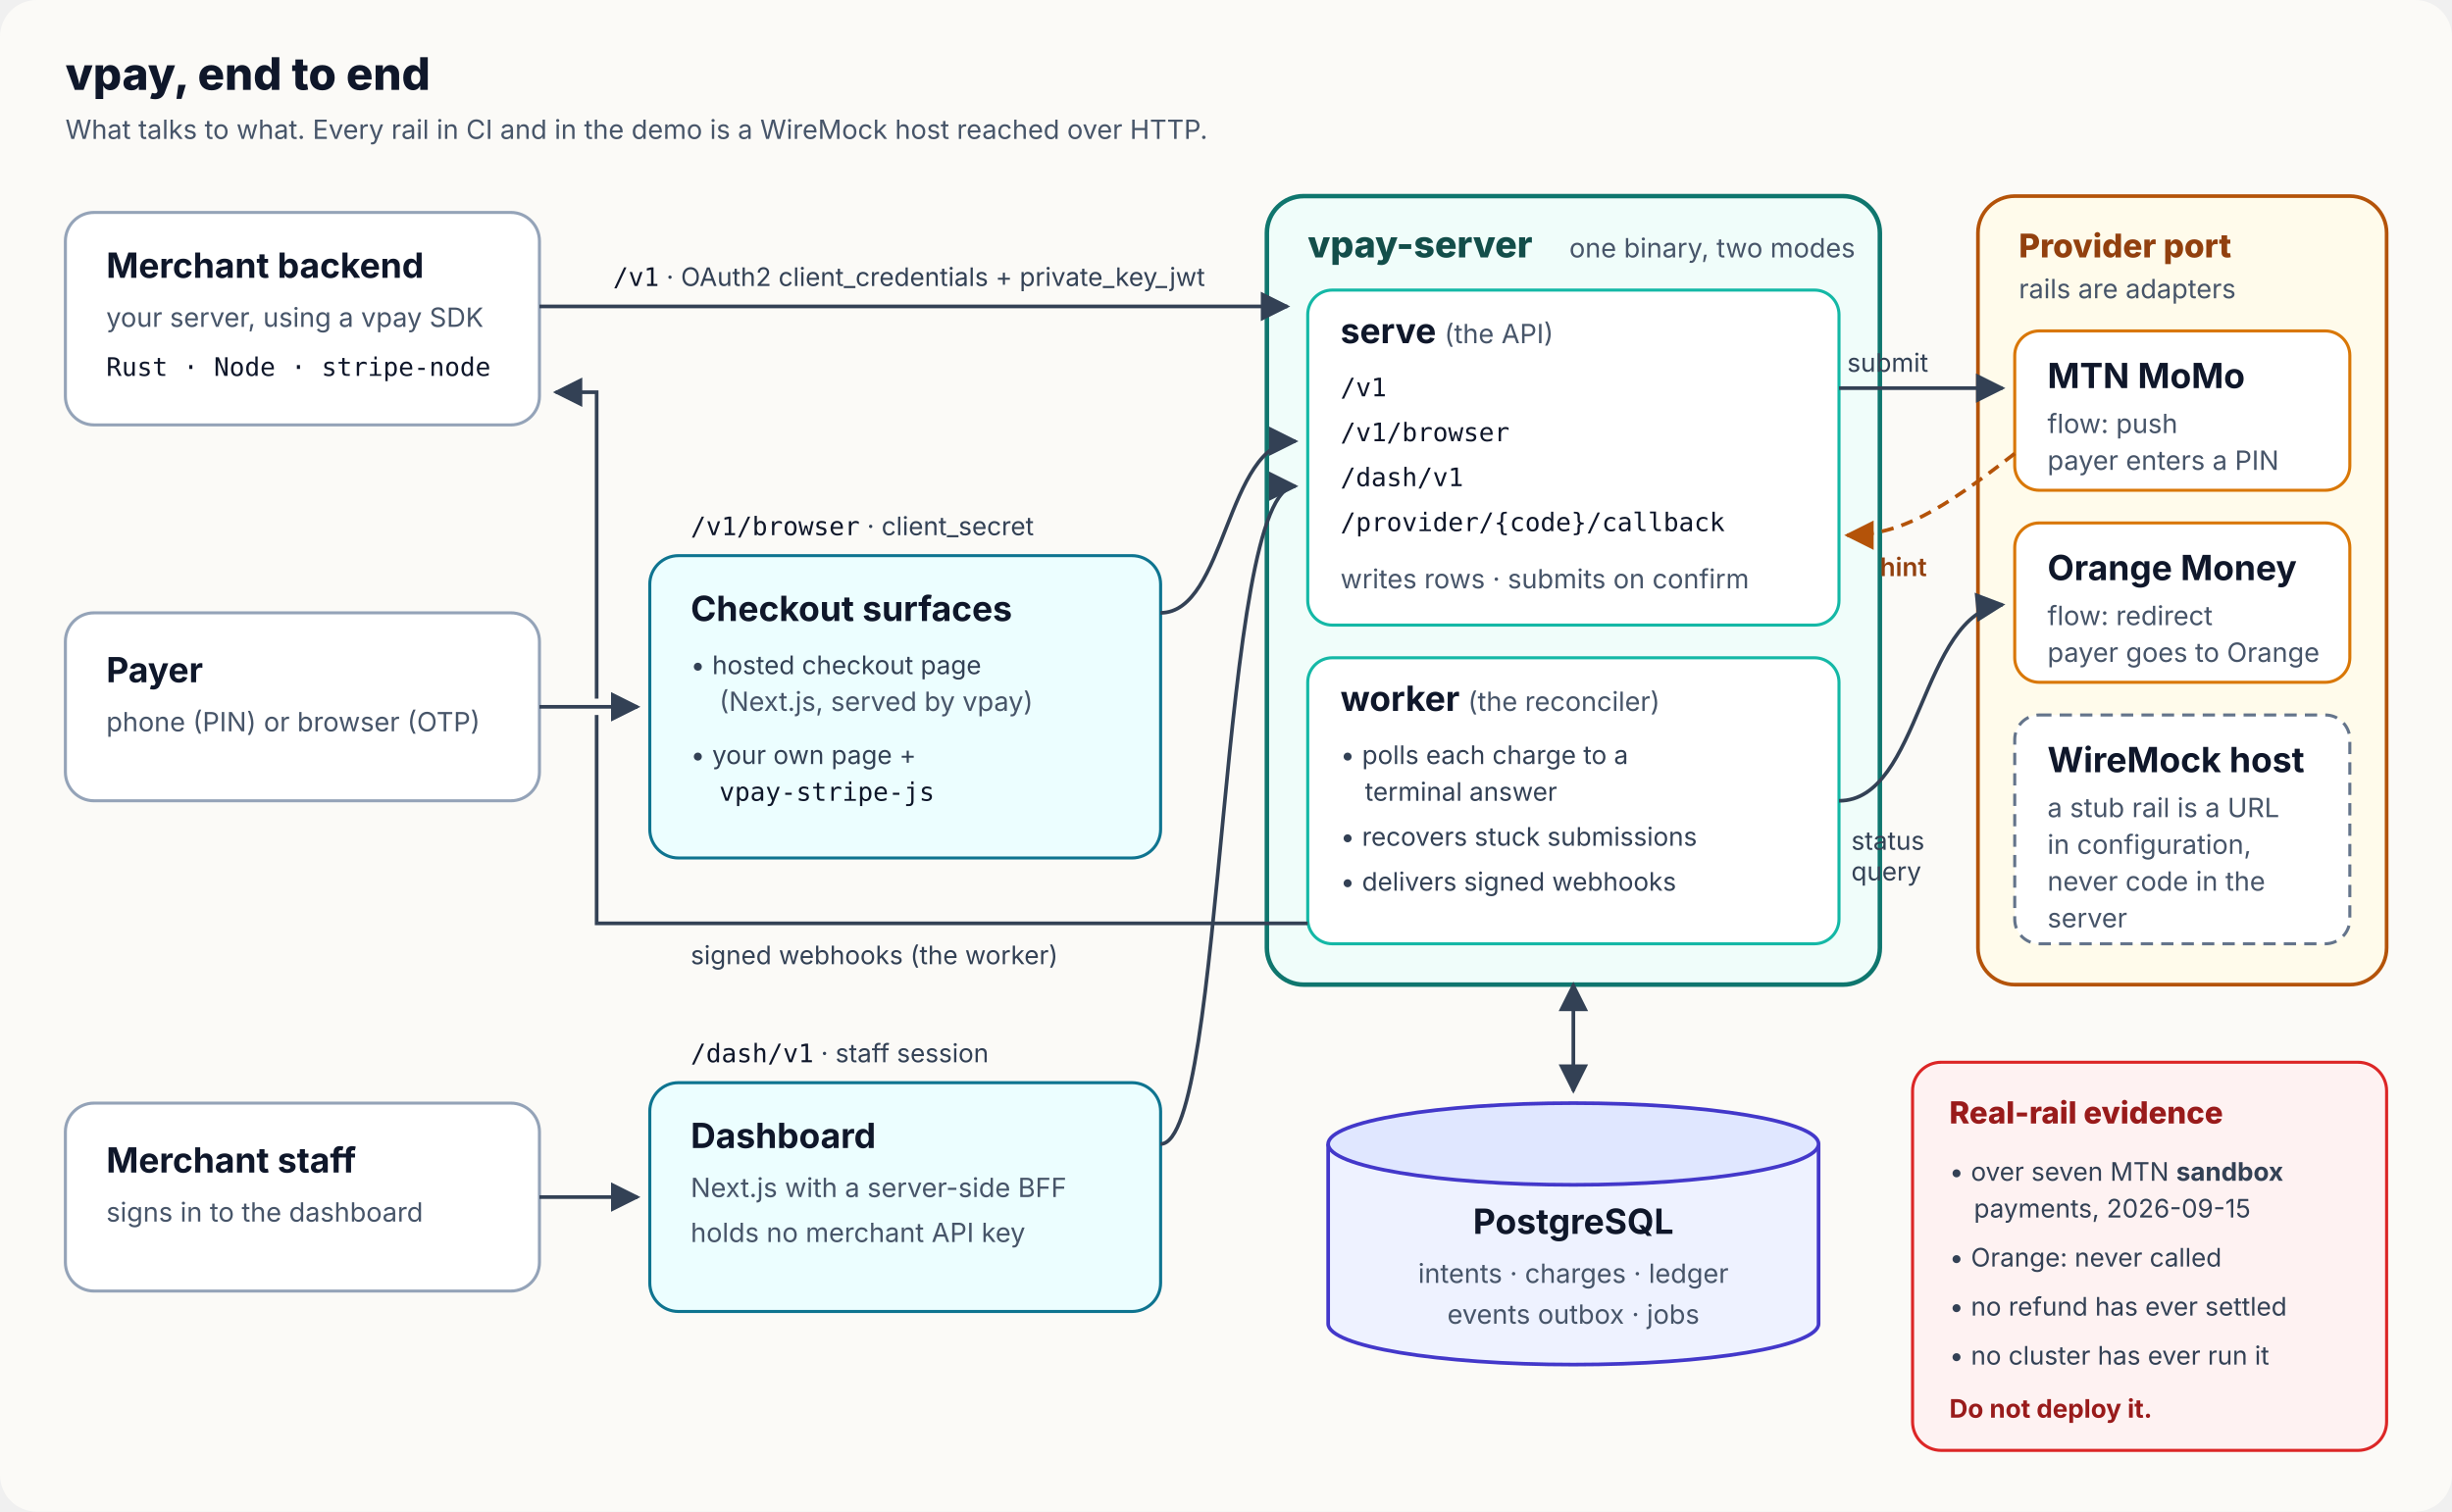
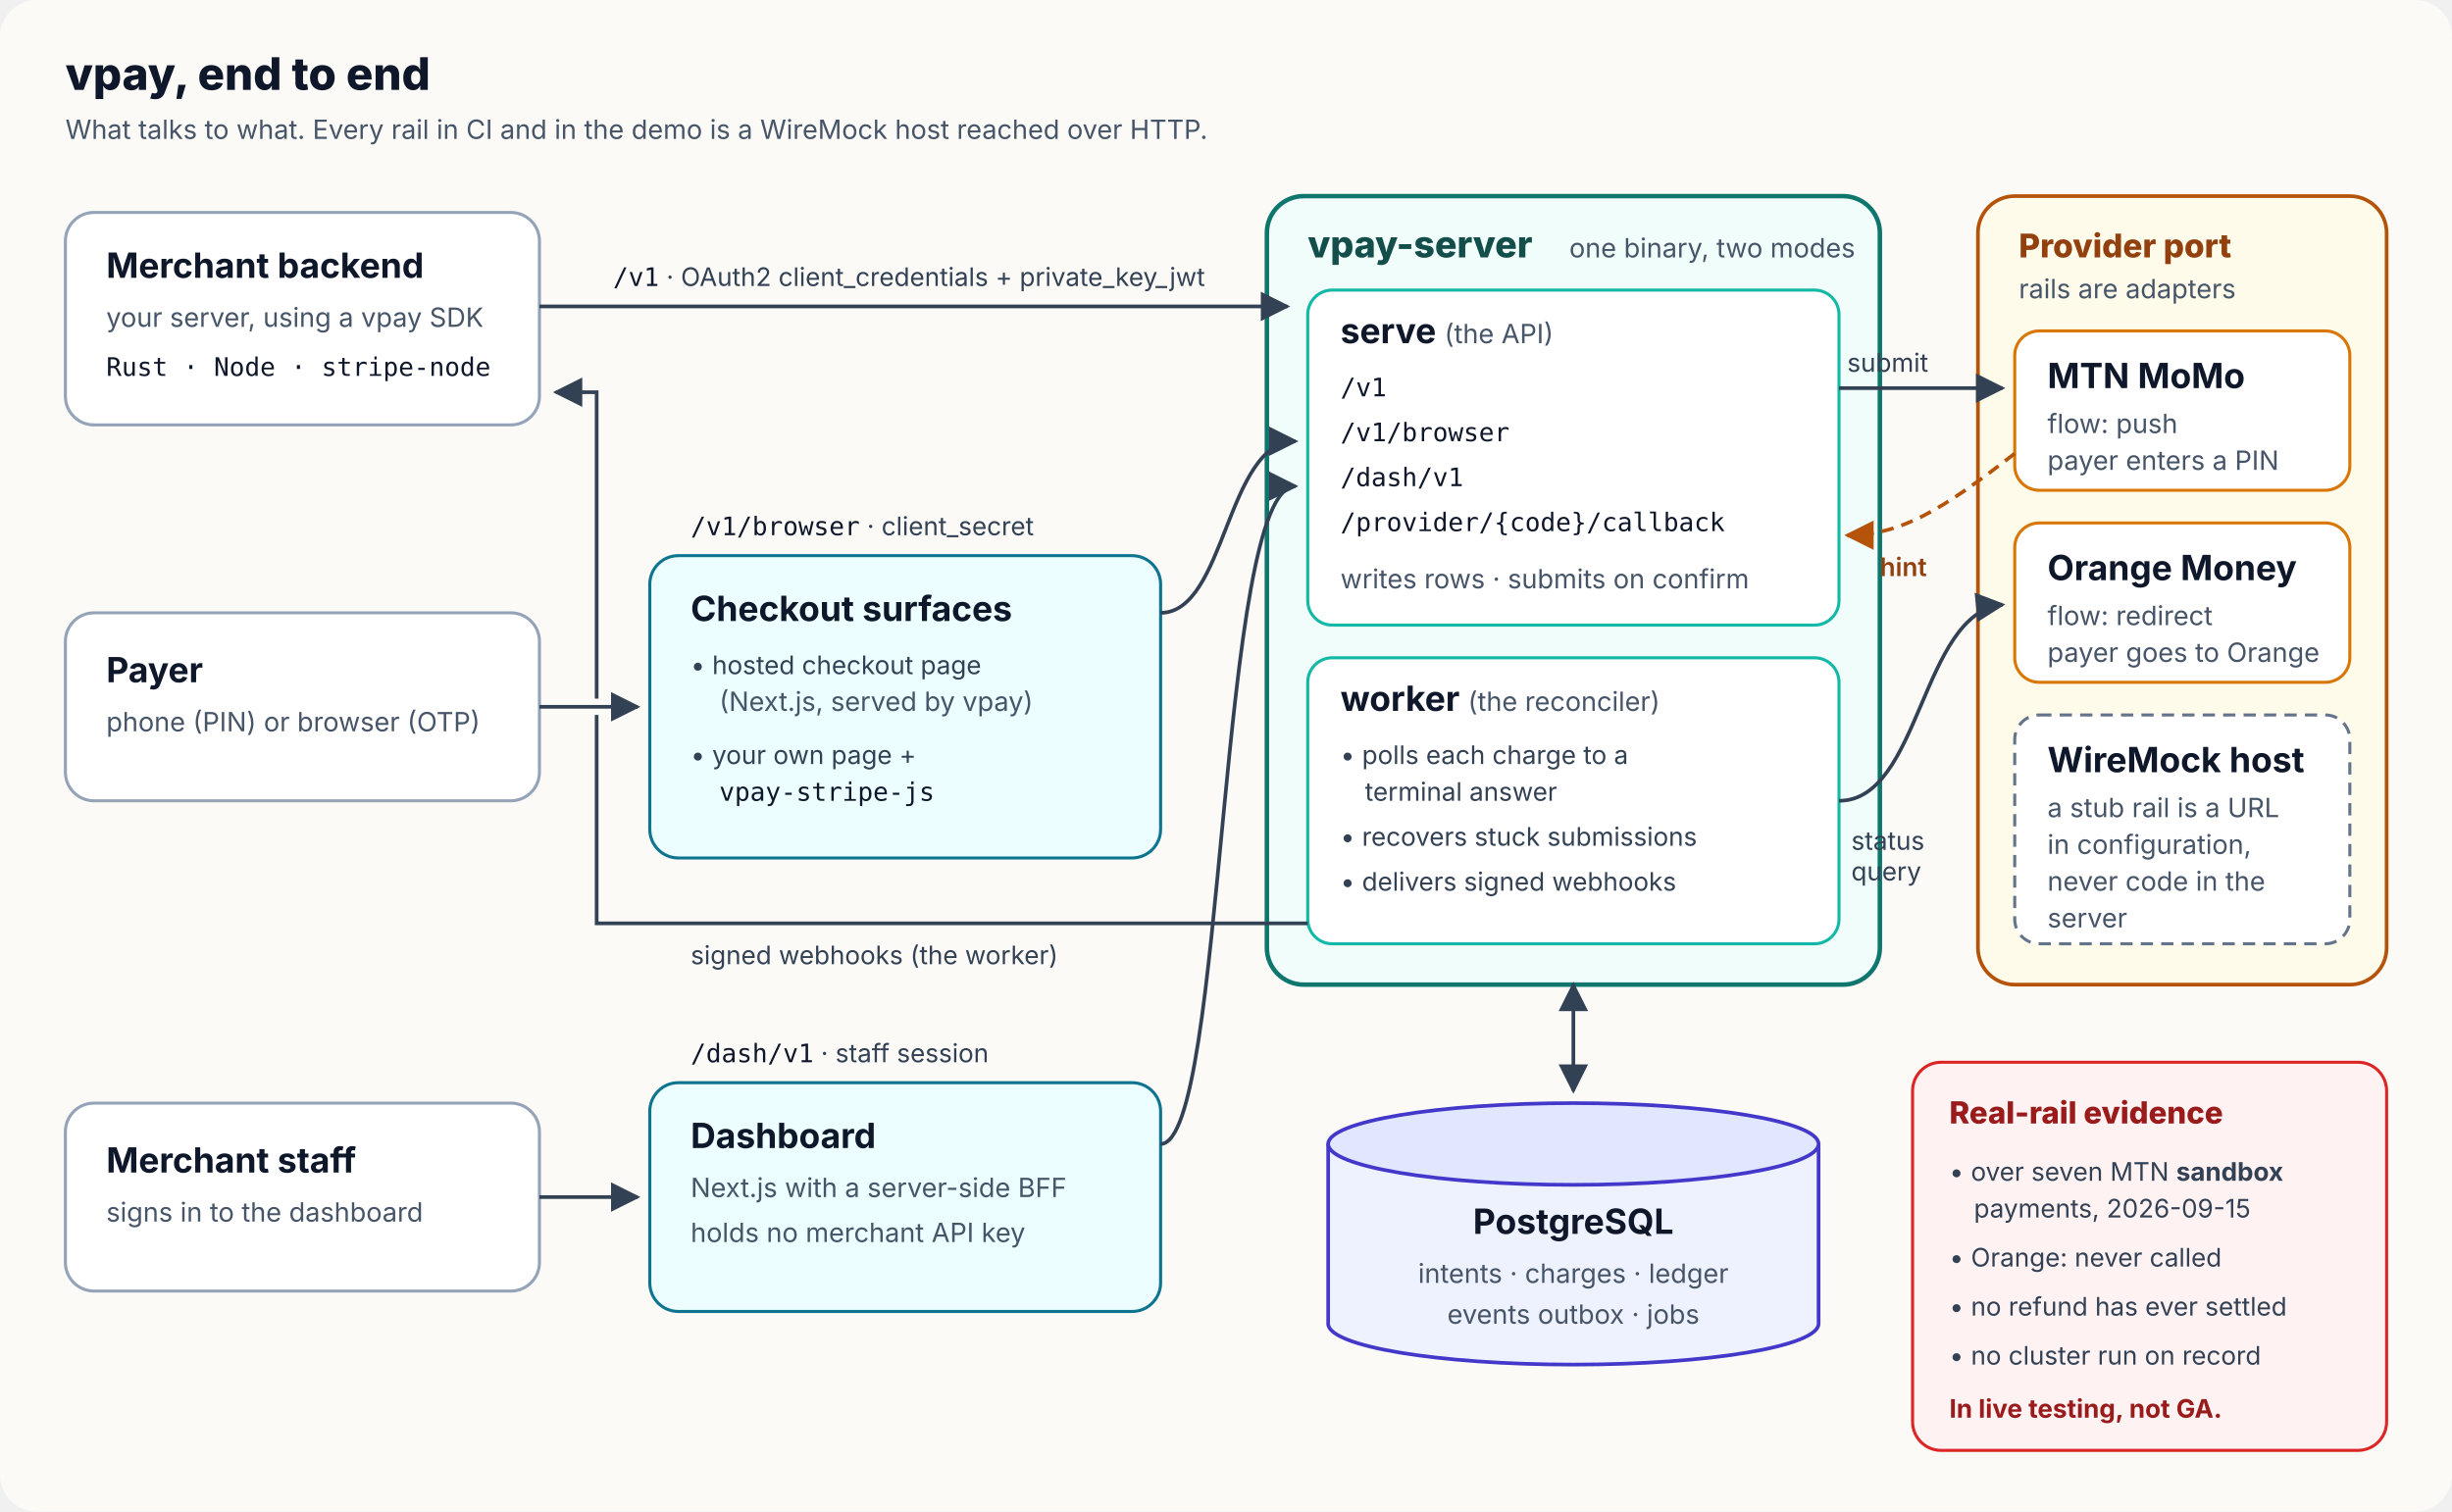
<svg xmlns="http://www.w3.org/2000/svg" viewBox="0 0 1200 740" font-family="Inter, system-ui, -apple-system, Segoe UI, Roboto, sans-serif" role="img" aria-labelledby="t d">
  <defs>
    <marker id="a" viewBox="0 0 10 10" refX="9" refY="5" markerWidth="8" markerHeight="8" orient="auto-start-reverse">
      <path d="M0 0L10 5L0 10z" fill="#334155" />
    </marker>
    <marker id="aa" viewBox="0 0 10 10" refX="9" refY="5" markerWidth="8" markerHeight="8" orient="auto-start-reverse">
      <path d="M0 0L10 5L0 10z" fill="#b45309" />
    </marker>
    <style>
      .h{font-size:17px;font-weight:700;fill:#0f172a}
      .s{font-size:13px;fill:#475569}
      .m{font-size:12.5px;fill:#0f172a;font-family:ui-monospace,SFMono-Regular,Menlo,monospace}
      .l{font-size:12.5px;fill:#334155}
      .la{font-size:12.5px;fill:#92400e;font-weight:600}
      .edge{stroke:#334155;stroke-width:1.8;fill:none}
      .edgea{stroke:#b45309;stroke-width:1.8;fill:none;stroke-dasharray:6 4}
    </style>
  </defs>
  <rect width="1200" height="740" rx="18" fill="#fbfaf7" />
  <text x="32" y="44" font-size="22" font-weight="800" fill="#0f172a">vpay, end to end</text>
  <text x="32" y="68" class="s">What talks to what. Every rail in CI and in the demo is a WireMock host reached over HTTP.</text>
  <g>
    <rect x="32" y="104" width="232" height="104" rx="14" fill="#fff" stroke="#94a3b8" stroke-width="1.5" />
    <text x="52" y="136" class="h">Merchant backend</text>
    <text x="52" y="160" class="s">your server, using a vpay SDK</text>
    <text x="52" y="184" class="m">Rust · Node · stripe-node</text>
    <rect x="32" y="300" width="232" height="92" rx="14" fill="#fff" stroke="#94a3b8" stroke-width="1.5" />
    <text x="52" y="334" class="h">Payer</text>
    <text x="52" y="358" class="s">phone (PIN) or browser (OTP)</text>
    <rect x="32" y="540" width="232" height="92" rx="14" fill="#fff" stroke="#94a3b8" stroke-width="1.5" />
    <text x="52" y="574" class="h">Merchant staff</text>
    <text x="52" y="598" class="s">signs in to the dashboard</text>
  </g>
  <g>
    <rect x="318" y="272" width="250" height="148" rx="14" fill="#ecfeff" stroke="#0e7490" stroke-width="1.5" />
    <text x="338" y="304" class="h">Checkout surfaces</text>
    <text x="338" y="330" class="l">• hosted checkout page</text>
    <text x="352" y="348" class="s">(Next.js, served by vpay)</text>
    <text x="338" y="374" class="l">• your own page +</text>
    <text x="352" y="392" class="m">vpay-stripe-js</text>
    <rect x="318" y="530" width="250" height="112" rx="14" fill="#ecfeff" stroke="#0e7490" stroke-width="1.5" />
    <text x="338" y="562" class="h">Dashboard</text>
    <text x="338" y="586" class="s">Next.js with a server-side BFF</text>
    <text x="338" y="608" class="s">holds no merchant API key</text>
  </g>
  <g>
    <rect x="620" y="96" width="300" height="386" rx="18" fill="#f0fdfa" stroke="#0f766e" stroke-width="2.2" />
    <text x="640" y="126" font-size="18" font-weight="800" fill="#134e4a">vpay-server</text>
    <text x="768" y="126" class="s">one binary, two modes</text>
    <rect x="640" y="142" width="260" height="164" rx="12" fill="#fff" stroke="#14b8a6" stroke-width="1.5" />
    <text x="656" y="168" class="h">serve  <tspan class="s" font-weight="400">(the API)</tspan>
    </text>
    <text x="656" y="194" class="m">/v1</text>
    <text x="656" y="216" class="m">/v1/browser</text>
    <text x="656" y="238" class="m">/dash/v1</text>
    <text x="656" y="260" class="m">/provider/{code}/callback</text>
    <text x="656" y="288" class="s">writes rows · submits on confirm</text>
    <rect x="640" y="322" width="260" height="140" rx="12" fill="#fff" stroke="#14b8a6" stroke-width="1.5" />
    <text x="656" y="348" class="h">worker  <tspan class="s" font-weight="400">(the reconciler)</tspan>
    </text>
    <text x="656" y="374" class="l">• polls each charge to a</text>
    <text x="668" y="392" class="l">terminal answer</text>
    <text x="656" y="414" class="l">• recovers stuck submissions</text>
    <text x="656" y="436" class="l">• delivers signed webhooks</text>
  </g>
  <g>
    <path d="M650 560 v88 a120 20 0 0 0 240 0 v-88" fill="#eef2ff" stroke="#4338ca" stroke-width="1.8" />
    <ellipse cx="770" cy="560" rx="120" ry="20" fill="#e0e7ff" stroke="#4338ca" stroke-width="1.8" />
    <text x="770" y="604" text-anchor="middle" class="h">PostgreSQL</text>
    <text x="770" y="628" text-anchor="middle" class="s">intents · charges · ledger</text>
    <text x="770" y="648" text-anchor="middle" class="s">events outbox · jobs</text>
  </g>
  <g>
    <rect x="968" y="96" width="200" height="386" rx="18" fill="#fffbeb" stroke="#b45309" stroke-width="1.8" stroke-dasharray="2 0" />
    <text x="988" y="126" font-size="16" font-weight="800" fill="#92400e">Provider port</text>
    <text x="988" y="146" class="s">rails are adapters</text>
    <rect x="986" y="162" width="164" height="78" rx="12" fill="#fff" stroke="#d97706" stroke-width="1.5" />
    <text x="1002" y="190" class="h">MTN MoMo</text>
    <text x="1002" y="212" class="s">flow: push</text>
    <text x="1002" y="230" class="s">payer enters a PIN</text>
    <rect x="986" y="256" width="164" height="78" rx="12" fill="#fff" stroke="#d97706" stroke-width="1.5" />
    <text x="1002" y="284" class="h">Orange Money</text>
    <text x="1002" y="306" class="s">flow: redirect</text>
    <text x="1002" y="324" class="s">payer goes to Orange</text>
    <rect x="986" y="350" width="164" height="112" rx="12" fill="#fff" stroke="#64748b" stroke-width="1.5" stroke-dasharray="6 4" />
    <text x="1002" y="378" class="h">WireMock host</text>
    <text x="1002" y="400" class="s">a stub rail is a URL</text>
    <text x="1002" y="418" class="s">in configuration,</text>
    <text x="1002" y="436" class="s">never code in the</text>
    <text x="1002" y="454" class="s">server</text>
  </g>
  <g>
    <rect x="936" y="520" width="232" height="190" rx="14" fill="#fef2f2" stroke="#dc2626" stroke-width="1.5" />
    <text x="954" y="550" font-size="15" font-weight="800" fill="#991b1b">Real-rail evidence</text>
    <text x="954" y="578" class="l">• over seven MTN <tspan font-weight="700">sandbox</tspan>
    </text>
    <text x="966" y="596" class="l">payments, 2026-09-15</text>
    <text x="954" y="620" class="l">• Orange: never called</text>
    <text x="954" y="644" class="l">• no refund has ever settled</text>
-     <text x="954" y="668" class="l">• no cluster has ever run it</text>
-     <text x="954" y="694" font-size="12.5" font-weight="700" fill="#991b1b">Do not deploy it.</text>
+     <text x="954" y="668" class="l">• no cluster run on record</text>
+     <text x="954" y="694" font-size="12.5" font-weight="700" fill="#991b1b">In live testing, not GA.</text>
  </g>
  <path class="edge" d="M264 150 H630" marker-end="url(#a)" />
  <text x="300" y="140" class="l">
    <tspan class="m">/v1</tspan> · OAuth2 client_credentials + private_key_jwt</text>
  <path class="edge" d="M640 452 H292 V192 H272" marker-end="url(#a)" />
  <text x="338" y="472" class="l">signed webhooks (the worker)</text>
  <path d="M266 346 H310" stroke="#fbfaf7" stroke-width="8" />
  <path class="edge" d="M264 346 H312" marker-end="url(#a)" />
  <path class="edge" d="M568 300 C 600 300, 600 216, 634 216" marker-end="url(#a)" />
  <text x="338" y="262" class="l">
    <tspan class="m">/v1/browser</tspan> · client_secret</text>
  <path class="edge" d="M264 586 H312" marker-end="url(#a)" />
  <path class="edge" d="M568 560 C 600 560, 596 238, 634 238" marker-end="url(#a)" />
  <text x="338" y="520" class="l">
    <tspan class="m">/dash/v1</tspan> · staff session</text>
  <path class="edge" d="M770 482 V534" marker-start="url(#a)" marker-end="url(#a)" />
  <path class="edge" d="M900 190 H980" marker-end="url(#a)" />
  <text x="904" y="182" class="l" font-size="11.5">submit</text>
  <path class="edge" d="M900 392 C 940 392, 940 300, 980 296" marker-end="url(#a)" />
  <path class="edgea" d="M986 222 C 950 250, 930 262, 904 262" marker-end="url(#aa)" />
  <text x="920" y="282" class="la" font-size="11.5">hint</text>
  <text x="906" y="416" class="l" font-size="11.5">status</text>
  <text x="906" y="431" class="l" font-size="11.5">query</text>
</svg>
